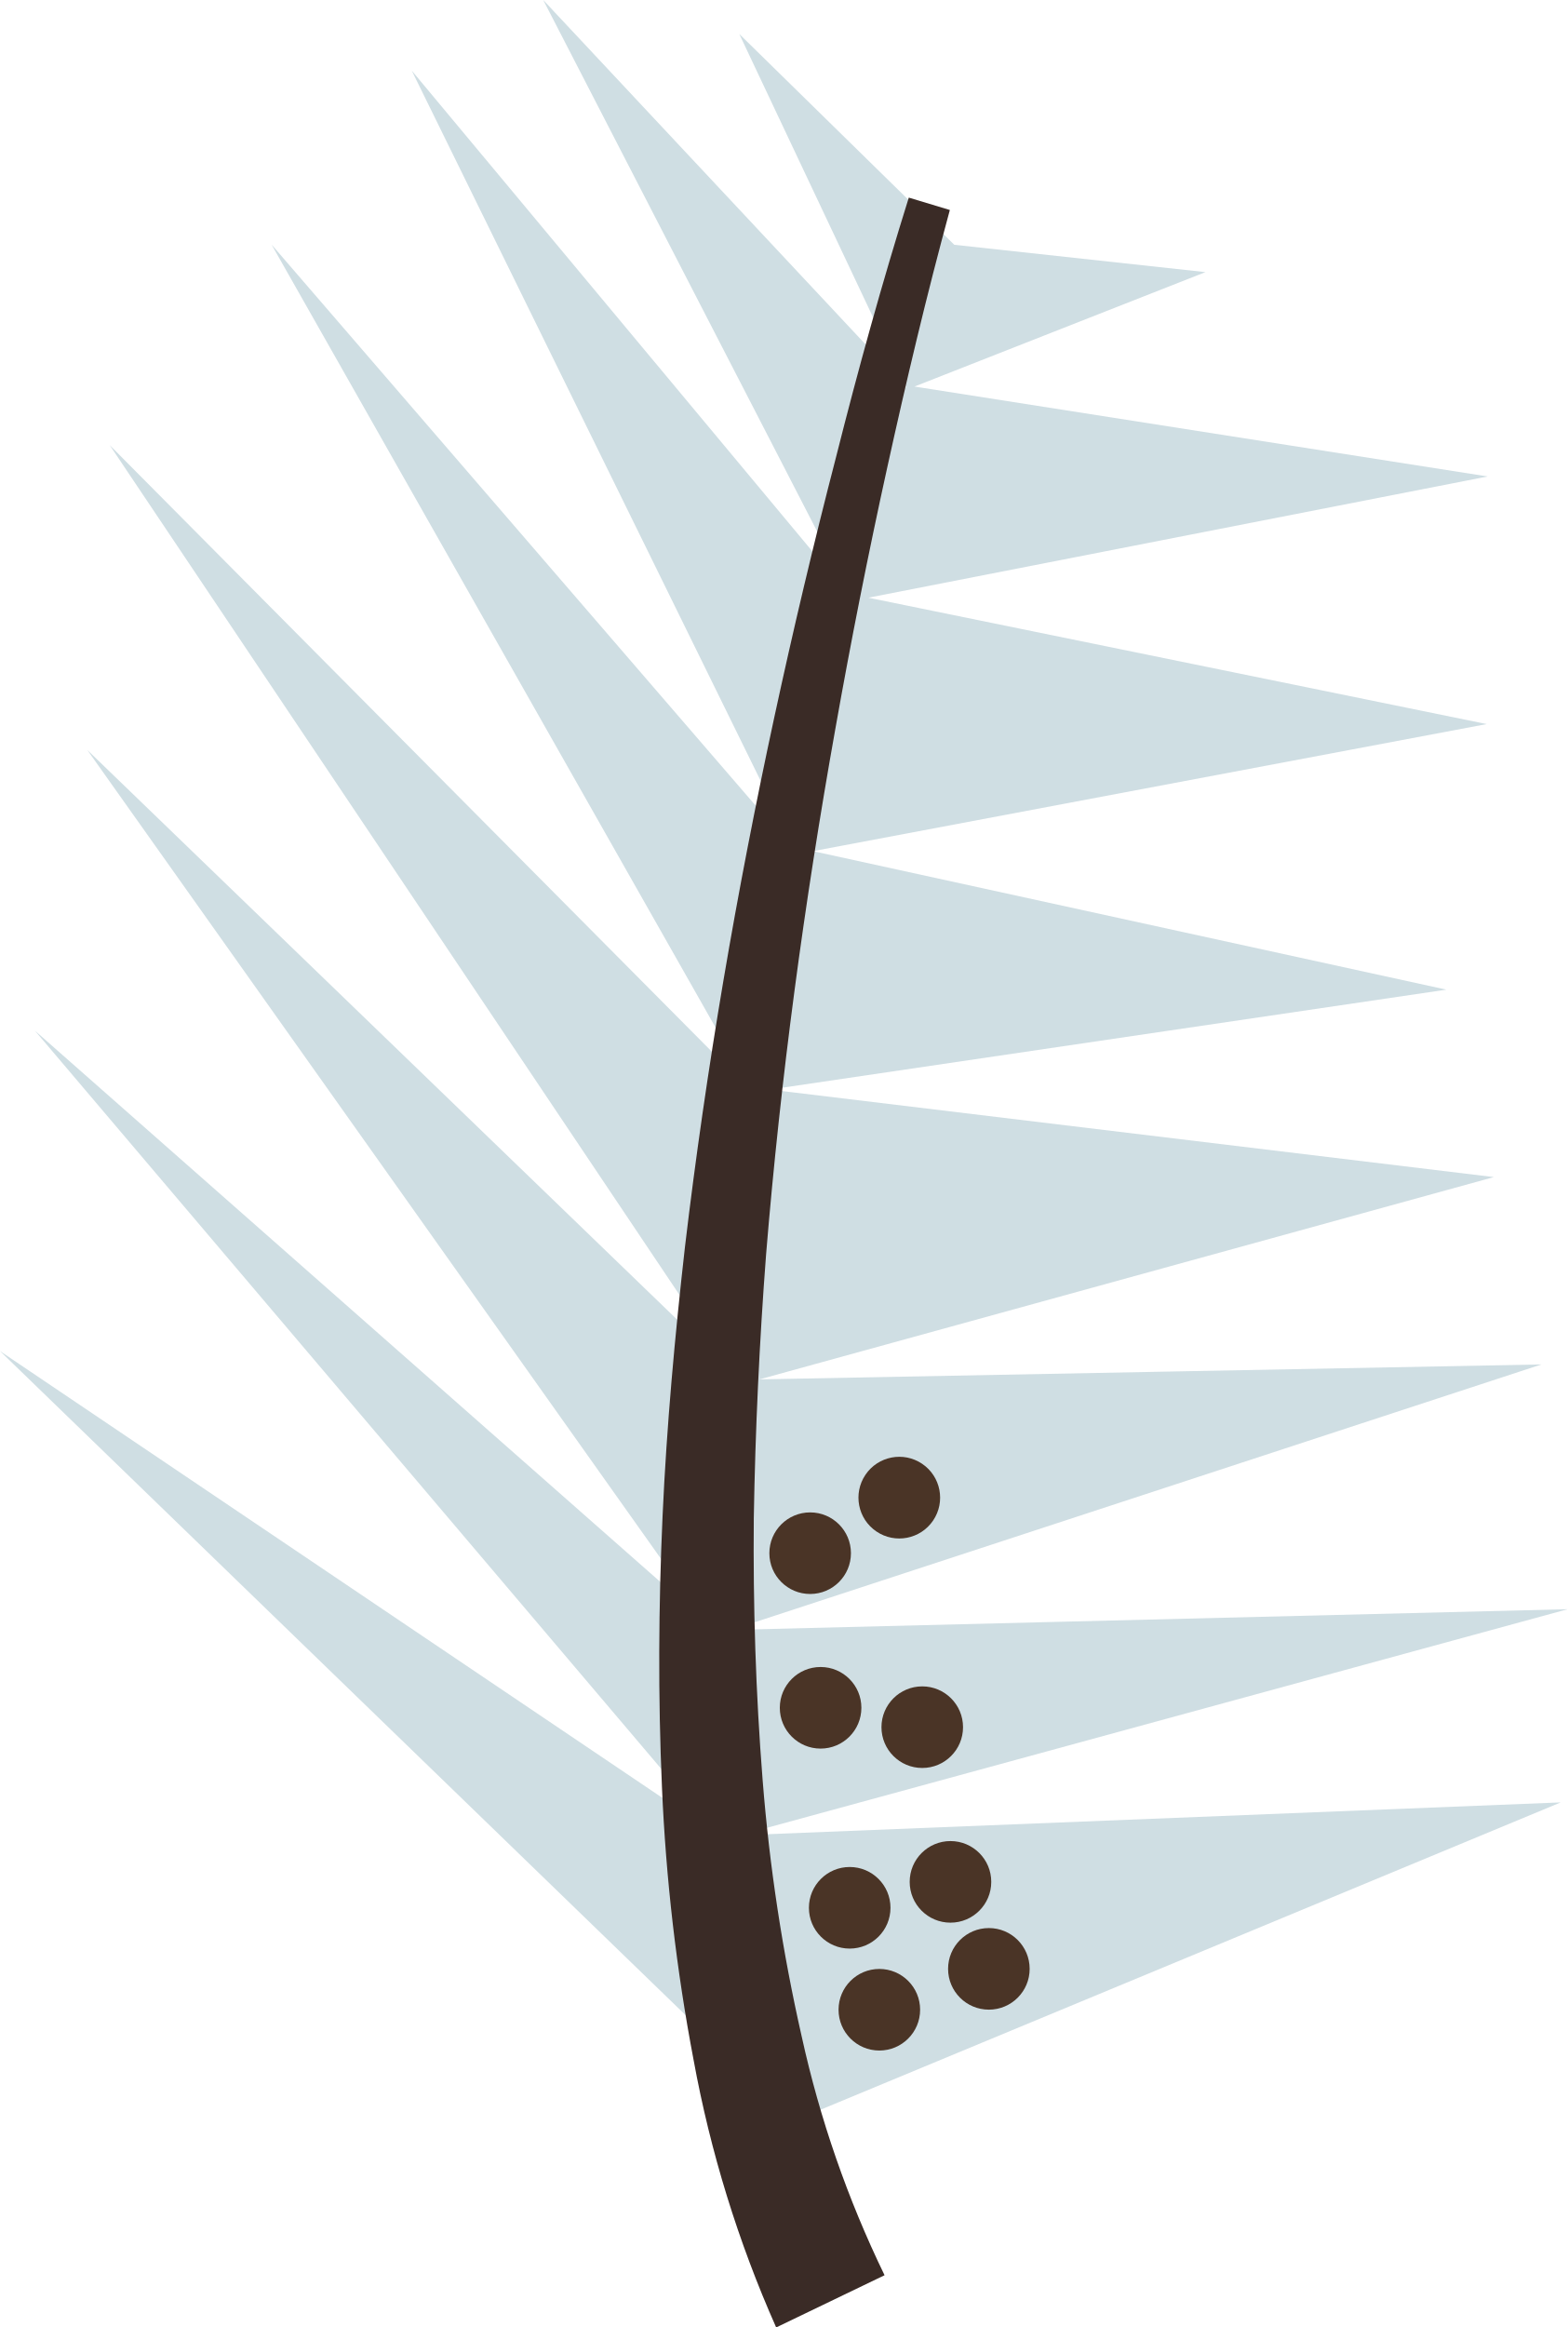
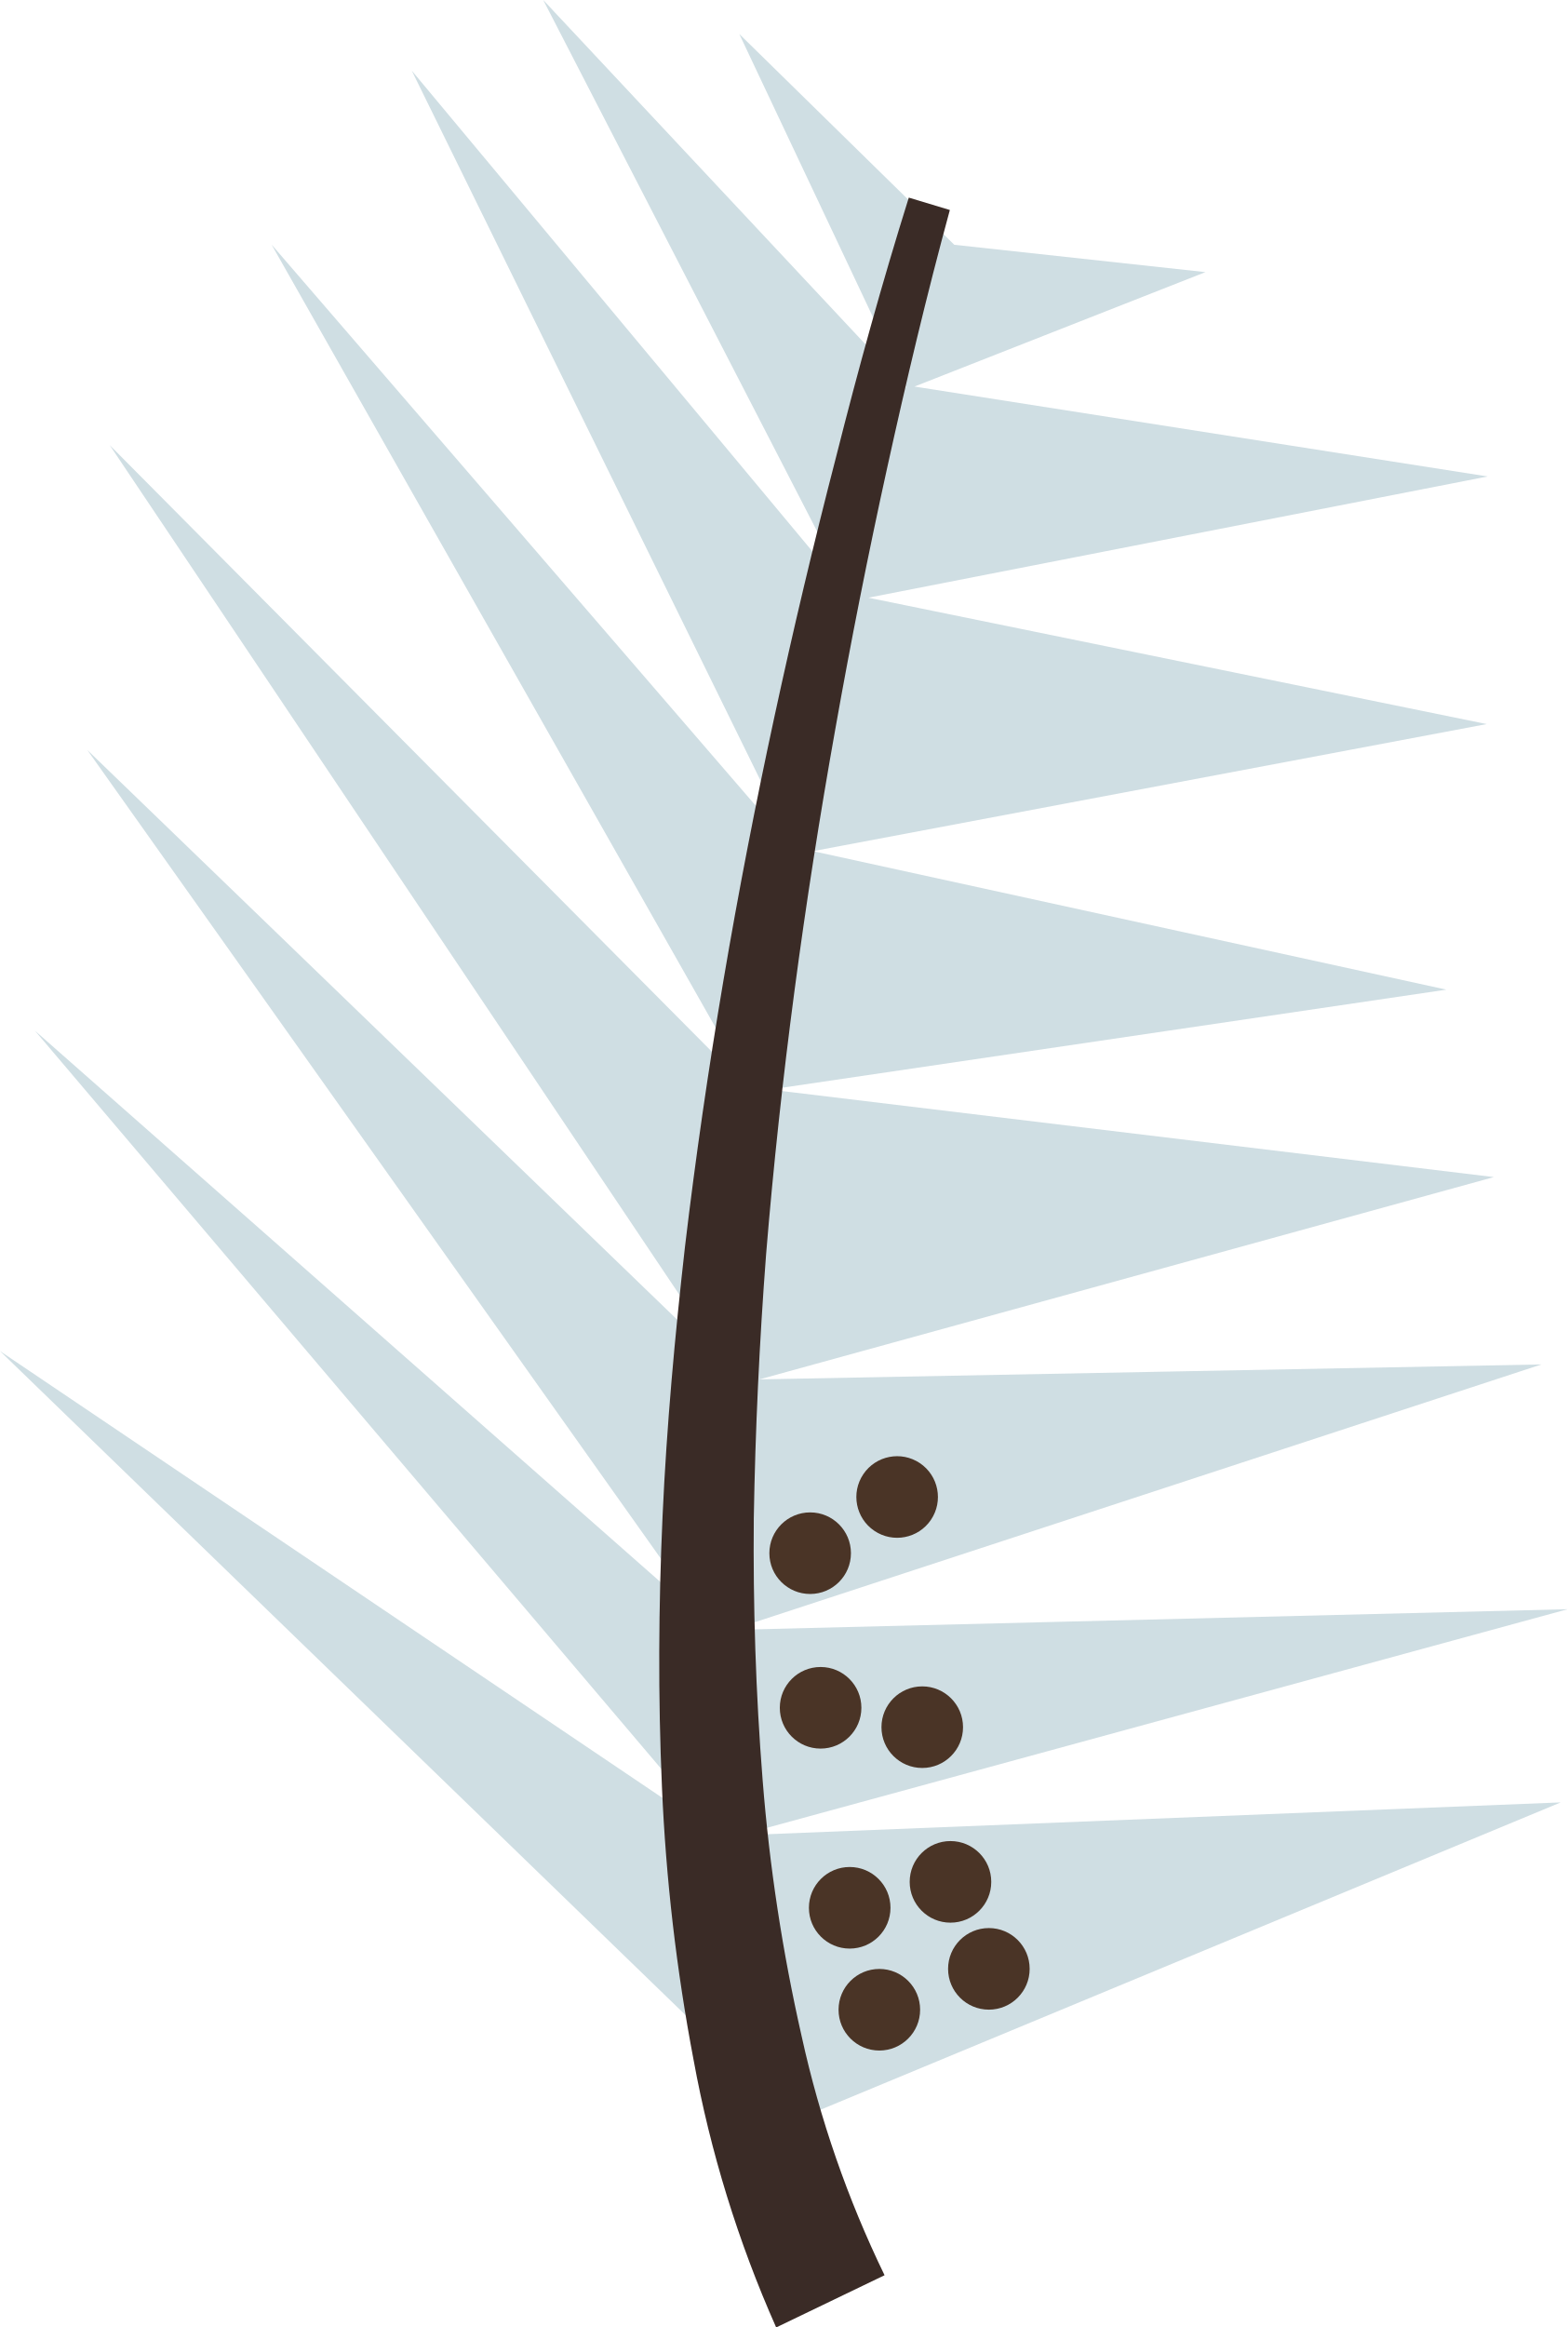
<svg xmlns="http://www.w3.org/2000/svg" viewBox="0 0 177.18 262.95">
  <defs>
    <style>.cls-1{fill:#cfdee3;}.cls-2{fill:#4a3426;}.cls-3{fill:#3a2b26;}</style>
  </defs>
  <g id="leaves-individual">
    <g id="leaf-8-back">
      <polygon class="cls-1" points="81.92 232 0 152.67 81.07 207.34 3.94 116.46 79.77 183.28 9.87 84.75 82.6 154.97 12.4 50.3 85.04 123.45 30.69 27.63 89.92 96.26 46.54 7.98 96.28 67.65 61.4 0 102.46 43.86 83.56 3.84 107.86 27.66 136.25 30.75 103.36 43.68 168.15 53.84 98.15 67.54 168.04 81.82 91.89 96.18 163.48 111.83 87 123.12 168.85 133.01 85.84 155.87 174.23 154.18 82.66 184.18 177.19 181.84 83.58 207.39 176.41 203.67 91.92 238.74 81.92 232" />
      <circle class="cls-2" cx="99.39" cy="227.1" r="4.61" />
      <circle class="cls-2" cx="96.04" cy="215.58" r="4.61" />
      <circle class="cls-2" cx="92.75" cy="192.98" r="4.61" />
      <circle class="cls-2" cx="111.77" cy="222.48" r="4.61" />
      <circle class="cls-2" cx="107.43" cy="212.65" r="4.61" />
      <circle class="cls-2" cx="104.24" cy="195.17" r="4.61" />
      <circle class="cls-2" cx="91.57" cy="175.51" r="4.61" />
-       <circle class="cls-2" cx="101.4" cy="169.17" r="4.61" transform="matrix(0.56, -0.83, 0.83, 0.56, -95.55, 158.66)" />
+       <circle class="cls-2" cx="101.4" cy="169.17" r="4.61" transform="translate(-95.55 158.66) rotate(-56.01)" />
      <path class="cls-3" d="M107.36,23.73c-2.62,9.6-4.94,19.39-7.09,29.16s-4.1,19.6-5.85,29.46c-3.52,19.7-6.2,39.53-7.83,59.4q-1.14,14.9-1.39,29.79c-.09,9.92.22,19.81,1,29.62a202.62,202.62,0,0,0,4.41,28.94,121.55,121.55,0,0,0,9.37,27L87.73,263a133.78,133.78,0,0,1-9.34-30.25,213.46,213.46,0,0,1-3.57-30.79c-.45-10.26-.39-20.49.07-30.67s1.39-20.31,2.53-30.39c2.39-20.15,5.83-40.11,10.1-59.86q3.2-14.82,7-29.48C97,41.73,99.69,32,102.72,22.33Z" />
    </g>
  </g>
</svg>
